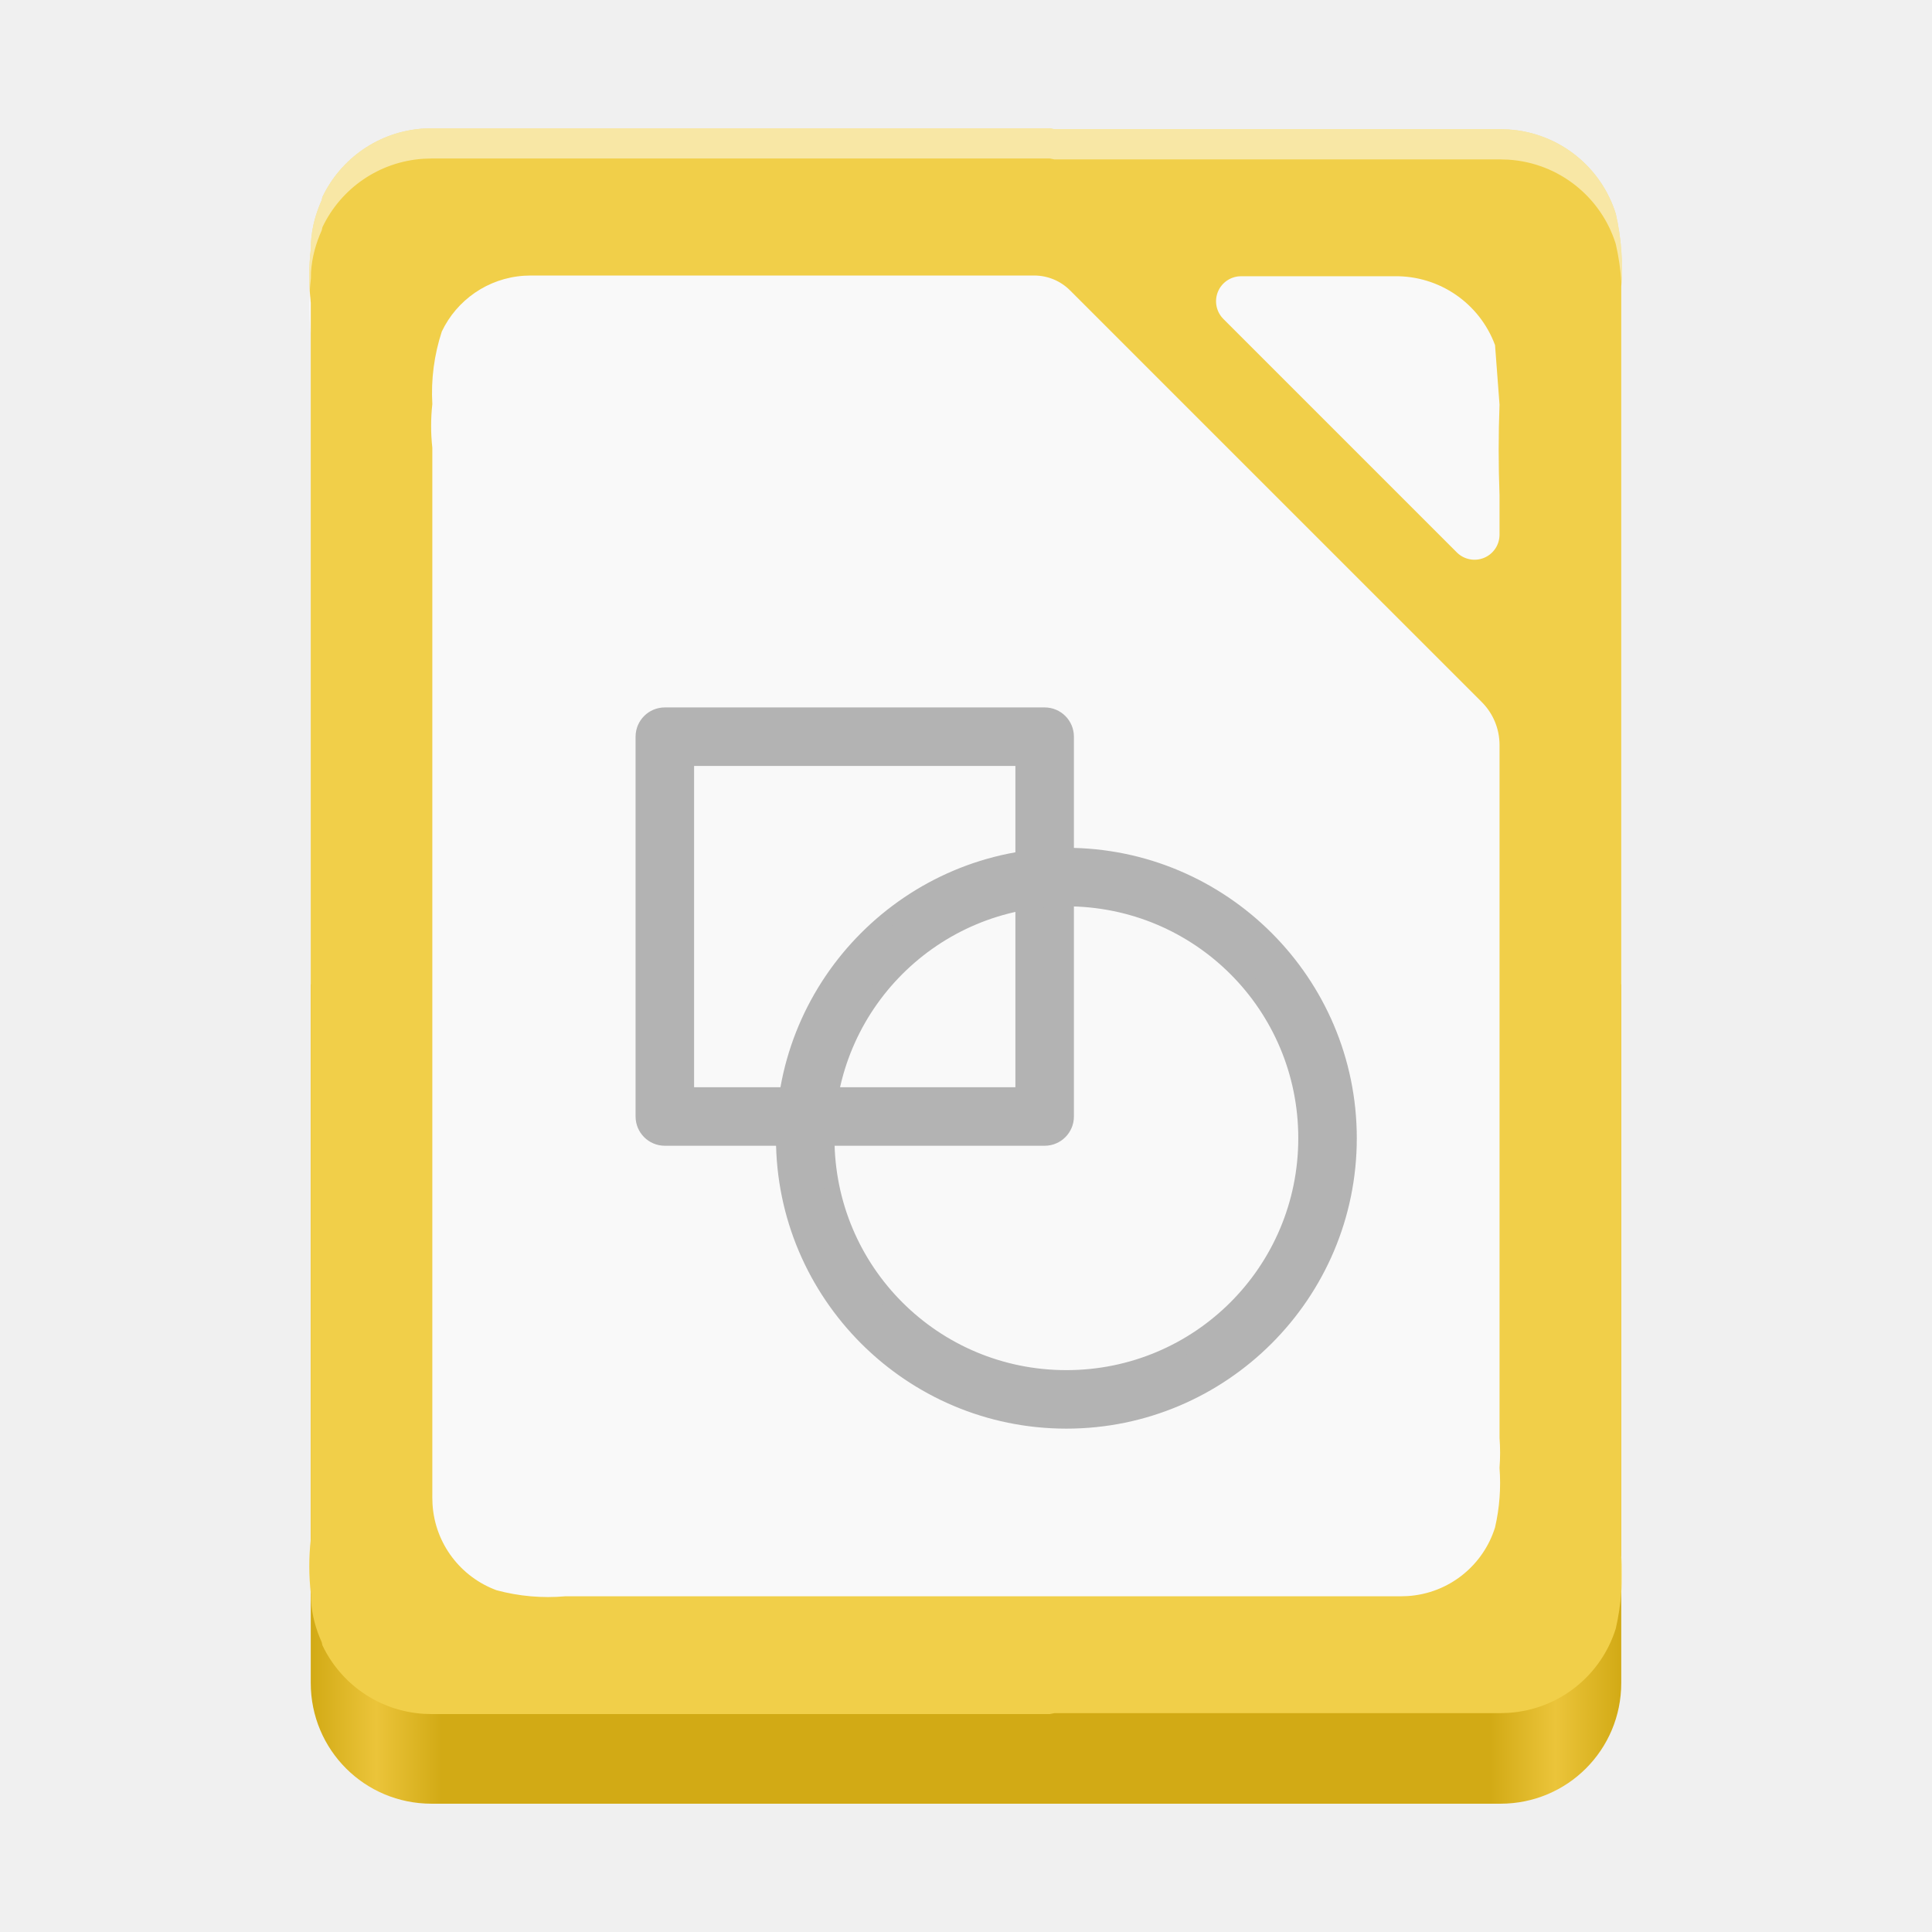
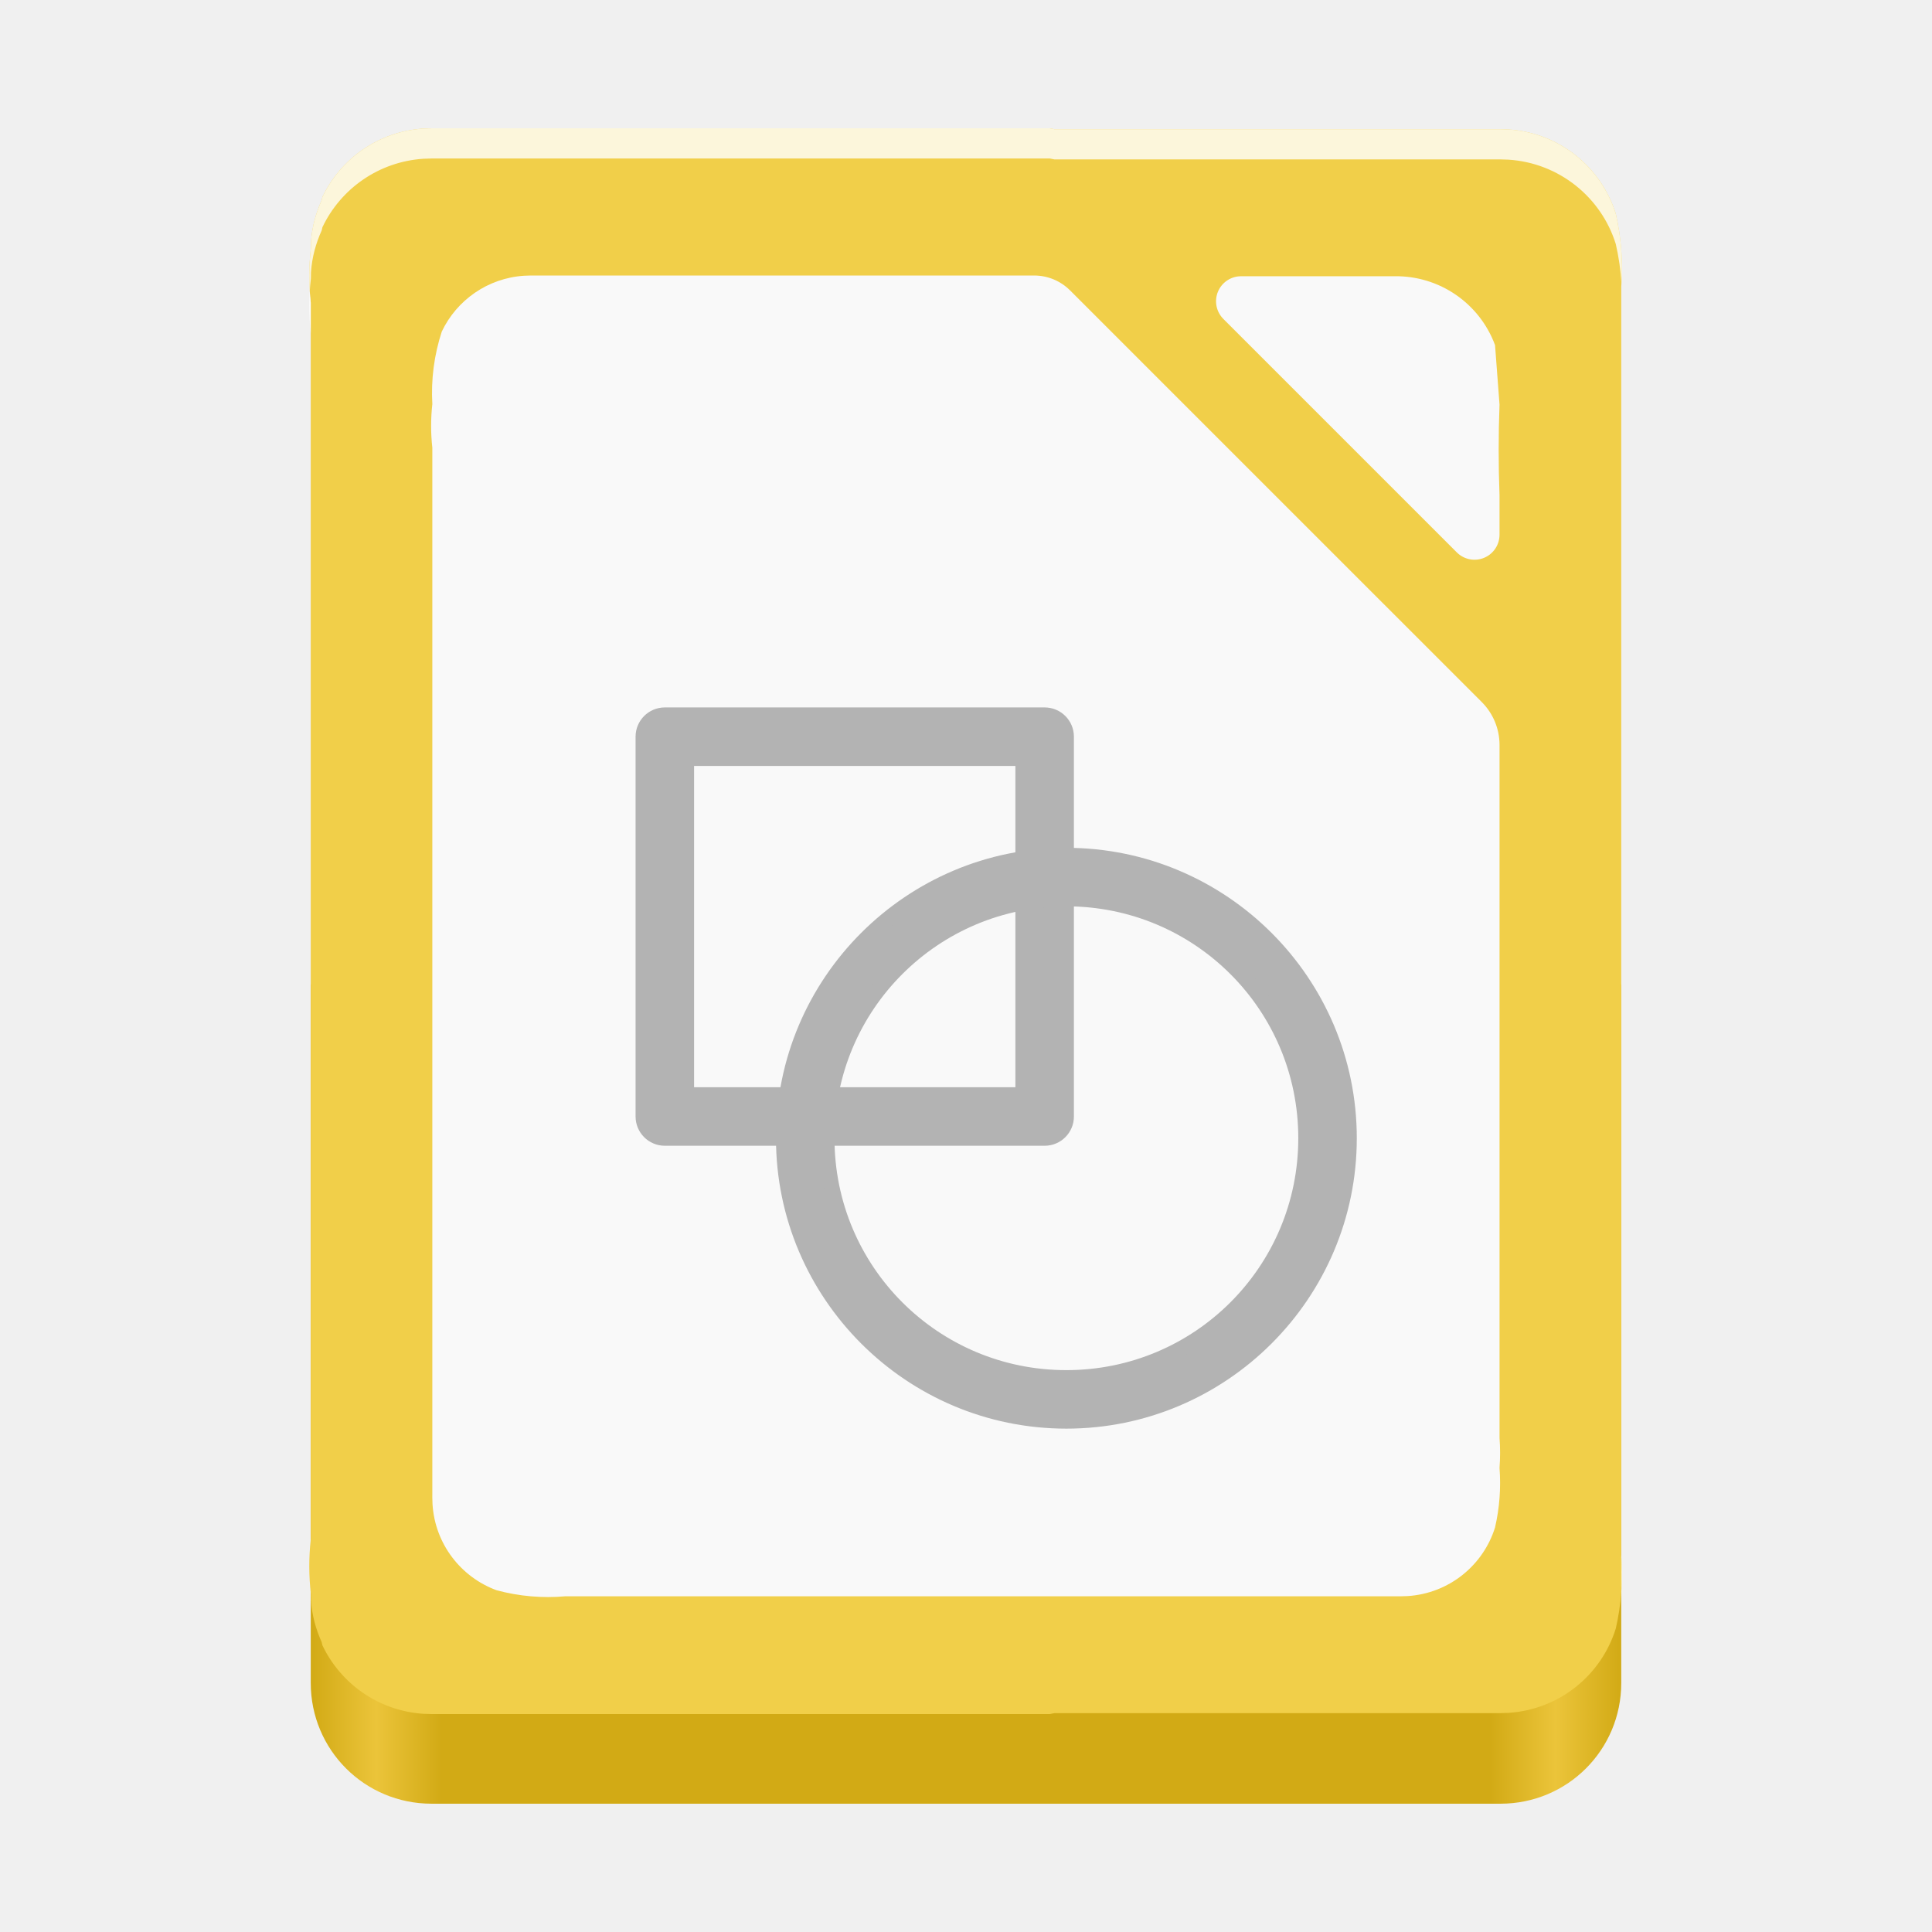
<svg xmlns="http://www.w3.org/2000/svg" xmlns:xlink="http://www.w3.org/1999/xlink" width="128" height="128" viewBox="0 0 128 128" version="1.1" id="svg5">
  <defs id="defs2">
    <linearGradient y2="236" x2="96" y1="236" x1="32" gradientTransform="translate(604.8168,170.5864)" gradientUnits="userSpaceOnUse" id="linearGradient1099" xlink:href="#linearGradient1036" />
    <linearGradient id="linearGradient1036">
      <stop id="stop1032" offset="0" style="stop-color:#d5d3cf;stop-opacity:1;" />
      <stop id="stop1034" offset="1" style="stop-color:#f6f5f4;stop-opacity:1" />
    </linearGradient>
    <radialGradient r="32" fy="-76" fx="-244" cy="-76" cx="-244" gradientTransform="matrix(0.8833333,0,0,0.8833333,-460.3502,463.1197)" gradientUnits="userSpaceOnUse" id="radialGradient1103" xlink:href="#linearGradient1069" />
    <linearGradient id="linearGradient1069">
      <stop id="stop1065" offset="0" style="stop-color:#d5d3cf;stop-opacity:1" />
      <stop id="stop1067-1" offset="1" style="stop-color:#949390;stop-opacity:1" />
    </linearGradient>
    <linearGradient gradientUnits="userSpaceOnUse" y2="232" x2="64" y1="262.5" x1="64" id="linearGradient1027" xlink:href="#linearGradient1025" gradientTransform="translate(-470.5864,432.8168)" />
    <linearGradient id="linearGradient1025">
      <stop id="stop1021" offset="0" style="stop-color:#9a9996;stop-opacity:1" />
      <stop id="stop1023" offset="1" style="stop-color:#77767b;stop-opacity:1" />
    </linearGradient>
    <clipPath clipPathUnits="userSpaceOnUse" id="clipPath1609-7">
      <path id="path1611-5" d="m 252,116 28,-28 v -8 h -36 v 36 z" style="fill:#e74747;stroke:none;stroke-width:0.25px;stroke-linecap:butt;stroke-linejoin:miter;stroke-opacity:1" />
    </clipPath>
    <linearGradient id="linearGradient8241">
      <stop style="stop-color:#d2aa15;stop-opacity:1;" offset="0" id="stop8237" />
      <stop style="stop-color:#ebc43a;stop-opacity:1;" offset="0.05" id="stop9349" />
      <stop style="stop-color:#d2aa15;stop-opacity:1;" offset="0.1" id="stop21746" />
      <stop style="stop-color:#d2aa15;stop-opacity:1;" offset="0.9" id="stop21940" />
      <stop style="stop-color:#ebc43a;stop-opacity:1;" offset="0.95" id="stop9351" />
      <stop style="stop-color:#d2aa15;stop-opacity:1;" offset="1" id="stop8239" />
    </linearGradient>
    <radialGradient r="32" fy="-76" fx="-244" cy="-76" cx="-244" gradientTransform="matrix(0.8833333,0,0,0.8833333,-460.3502,463.1197)" gradientUnits="userSpaceOnUse" id="radialGradient1103-5" xlink:href="#linearGradient1069" />
    <clipPath clipPathUnits="userSpaceOnUse" id="clipPath1609-7-7">
      <path id="path1611-5-0" d="m 252,116 28,-28 v -8 h -36 v 36 z" style="fill:#e74747;stroke:none;stroke-width:0.25px;stroke-linecap:butt;stroke-linejoin:miter;stroke-opacity:1" />
    </clipPath>
    <clipPath clipPathUnits="userSpaceOnUse" id="clipPath744">
      <rect style="fill:#1e88e5;fill-opacity:1;stroke-width:0.265" id="rect746" width="541.867" height="541.867" x="0" y="1.5987212e-14" rx="79.375" ry="79.375" />
    </clipPath>
    <clipPath clipPathUnits="userSpaceOnUse" id="clipPath62">
      <rect style="fill:#1e88e5;fill-opacity:1;stroke-width:0.265" id="rect64" width="541.867" height="541.867" x="2.2507105e-05" y="-0.422" rx="79.375" ry="79.375" />
    </clipPath>
    <linearGradient xlink:href="#linearGradient8241" id="linearGradient8243" x1="11.5" y1="120.5" x2="116.5" y2="120.5" gradientUnits="userSpaceOnUse" gradientTransform="matrix(0.8268888,0,0,1,11.07911,-1)" />
    <radialGradient r="32" fy="-76" fx="-244" cy="-76" cx="-244" gradientTransform="matrix(0.8833333,0,0,0.8833333,-460.3502,463.1197)" gradientUnits="userSpaceOnUse" id="radialGradient1103-6" xlink:href="#linearGradient1069" />
    <clipPath clipPathUnits="userSpaceOnUse" id="clipPath1609-7-2">
      <path id="path1611-5-3" d="m 252,116 28,-28 v -8 h -36 v 36 z" style="fill:#e74747;stroke:none;stroke-width:0.25px;stroke-linecap:butt;stroke-linejoin:miter;stroke-opacity:1" />
    </clipPath>
    <clipPath clipPathUnits="userSpaceOnUse" id="clipPath966">
      <rect style="fill:#999999;fill-opacity:1;stroke-width:0.265" id="rect968" width="541.867" height="541.867" x="0" y="-2.8421709e-14" rx="79.375" ry="79.375" />
    </clipPath>
    <clipPath clipPathUnits="userSpaceOnUse" id="clipPath402">
      <rect style="fill:#999999;fill-opacity:1;stroke-width:0.265" id="rect404" width="541.867" height="541.867" x="1.5908203e-05" y="1.5908203e-05" rx="79.375" ry="79.375" />
    </clipPath>
    <clipPath clipPathUnits="userSpaceOnUse" id="clipPath2739">
      <rect style="fill:#999999;fill-opacity:1;stroke-width:0.265" id="rect2741" width="541.867" height="541.867" x="-7.8515623e-06" y="1.863" rx="79.375" ry="79.375" />
    </clipPath>
  </defs>
  <g id="layer2">
    <path id="rect440" style="fill:url(#linearGradient8243);fill-opacity:1;stroke-width:0.909" d="M 20.588,65.211 V 111.5 c 0,4.432 3.568,8 8,8 h 70.824 c 4.432,0 8,-3.568 8,-8 V 65.211 Z" />
    <path id="rect388" style="fill:#f1cf49;fill-opacity:1;stroke-width:0.909" d="M 29.115 8.5 A 16.391 16.391 0 0 0 28.061 8.518 C 25.091 8.709 22.573 10.506 21.361 13.055 A 16.01 16.01 0 0 0 21.314 13.264 C 20.927 14.12 20.669 15.046 20.605 16.033 A 16.391 16.391 0 0 0 20.598 16.449 A 16.01 16.01 0 0 0 20.588 20.061 L 20.588 102.002 A 16.01 16.01 0 0 0 20.598 105.611 A 16.391 16.391 0 0 0 20.605 106.027 C 20.669 107.015 20.927 107.943 21.314 108.799 A 16.01 16.01 0 0 0 21.361 109.006 C 22.573 111.554 25.091 113.353 28.061 113.545 A 16.391 16.391 0 0 0 29.115 113.561 L 69.555 113.561 A 4.121 4.121 0 0 0 69.859 113.5 L 98.885 113.5 A 16.391 16.391 0 0 0 99.939 113.482 C 103.302 113.266 106.085 110.992 107.049 107.898 A 16.098 16.098 0 0 0 107.412 103.066 L 107.412 75.367 L 107.412 46.693 L 107.412 18.996 A 16.098 16.098 0 0 0 107.049 14.164 C 106.085 11.071 103.302 8.795 99.939 8.578 A 16.391 16.391 0 0 0 98.885 8.561 L 69.857 8.561 A 4.121 4.121 0 0 0 69.555 8.5 L 29.115 8.5 z " />
    <path id="path5290" style="fill:#f9f9f9;fill-opacity:1;stroke-width:0.741" d="M 35.588 18.254 A 13.348 13.348 0 0 0 34.729 18.268 C 32.31 18.424 30.258 19.888 29.271 21.963 A 13.037 13.037 0 0 0 28.643 26.773 A 13.037 13.037 0 0 0 28.643 29.666 L 28.643 96.814 L 28.643 98.814 A 13.348 13.348 0 0 0 28.656 99.674 C 28.826 102.299 30.538 104.489 32.898 105.357 A 13.079 13.079 0 0 0 37.465 105.758 L 92.402 105.758 A 13.348 13.348 0 0 0 93.262 105.744 C 96 105.568 98.266 103.714 99.051 101.195 A 13.108 13.108 0 0 0 99.348 97.262 L 99.348 97.24 A 13.108 13.108 0 0 0 99.348 95.262 L 99.348 51.355 L 99.348 49.355 A 4.02 4.02 0 0 0 98.17 46.512 L 70.891 19.236 A 3.356 3.356 0 0 0 68.518 18.254 L 35.588 18.254 z " />
    <path id="path1238" style="fill:#f9f9f9;fill-opacity:1;stroke-width:0.741" d="m 81.051,21.131 15.468,15.468 a 1.657,1.657 157.5 0 0 2.828,-1.172 v -2.629 a 79.164,79.164 90 0 1 0,-5.979 v -0.021 c -0.297,-3.934 -0.297,-3.934 -0.297,-3.934 a 6.987,6.987 16.922 0 0 -6.648,-4.562 H 82.223 a 1.657,1.657 112.5 0 0 -1.172,2.828 z" />
    <g id="g2588" transform="matrix(1.150577,0,0,1.150577,-4.996443,-0.2674247)" style="stroke:#b3b3b3;stroke-width:0.869;stroke-dasharray:none;stroke-opacity:1;fill:#b3b3b3;fill-opacity:1">
      <path style="color:#000000;stroke:#b3b3b3;stroke-width:0.869;stroke-linejoin:round;stroke-dasharray:none;stroke-opacity:1;fill:#b3b3b3;fill-opacity:1" d="m 42.625,41.402 a 1.25,1.25 0 0 0 -1.25,1.25 v 21.871 a 1.25,1.25 0 0 0 1.25,1.25 h 21.871 a 1.25,1.25 0 0 0 1.25,-1.25 V 42.652 a 1.25,1.25 0 0 0 -1.25,-1.25 z m 1.25,2.5 H 63.246 V 63.273 H 43.875 Z" id="rect2151" />
      <path style="color:#000000;stroke:#b3b3b3;stroke-width:0.869;stroke-linejoin:round;stroke-dasharray:none;stroke-opacity:1;fill:#b3b3b3;fill-opacity:1" d="m 65.746,49.486 c -8.981,0 -16.287,7.306 -16.287,16.287 0,8.981 7.306,16.289 16.287,16.289 8.981,0 16.289,-7.308 16.289,-16.289 0,-8.981 -7.308,-16.287 -16.289,-16.287 z m 0,2.5 c 7.63,0 13.789,6.157 13.789,13.787 0,7.63 -6.159,13.789 -13.789,13.789 -7.63,0 -13.787,-6.159 -13.787,-13.789 0,-7.63 6.157,-13.787 13.787,-13.787 z" id="path2205" />
    </g>
-     <path id="path343" style="fill:#ffffff;fill-opacity:0.504;stroke-width:0.909" d="M 29.115 8.5 A 16.391 16.391 0 0 0 28.061 8.518 C 25.091 8.709 22.573 10.506 21.361 13.055 A 16.01 16.01 0 0 0 21.314 13.264 C 20.927 14.12 20.669 15.046 20.605 16.033 A 16.391 16.391 0 0 0 20.598 16.449 A 16.01 16.01 0 0 0 20.588 20.061 L 20.588 22.061 A 16.01 16.01 0 0 1 20.598 18.449 A 16.391 16.391 0 0 1 20.605 18.033 C 20.669 17.046 20.927 16.12 21.314 15.264 A 16.01 16.01 0 0 1 21.361 15.055 C 22.573 12.506 25.091 10.709 28.061 10.518 A 16.391 16.391 0 0 1 29.115 10.5 L 69.555 10.5 A 4.121 4.121 0 0 1 69.857 10.561 L 98.885 10.561 A 16.391 16.391 0 0 1 99.939 10.578 C 103.302 10.795 106.085 13.071 107.049 16.164 A 16.098 16.098 0 0 1 107.428 18.781 A 16.098 16.098 0 0 0 107.049 14.164 C 106.085 11.071 103.302 8.795 99.939 8.578 A 16.391 16.391 0 0 0 98.885 8.561 L 69.857 8.561 A 4.121 4.121 0 0 0 69.555 8.5 L 29.115 8.5 z M 107.412 103.066 L 107.412 105.066 A 16.098 16.098 0 0 1 107.428 105.277 A 16.098 16.098 0 0 0 107.412 103.066 z " />
+     <path id="path343" style="fill:#ffffff;fill-opacity:0.803;stroke-width:0.909" d="M 29.115 8.5 A 16.391 16.391 0 0 0 28.061 8.518 C 25.091 8.709 22.573 10.506 21.361 13.055 A 16.01 16.01 0 0 0 21.314 13.264 C 20.927 14.12 20.669 15.046 20.605 16.033 A 16.391 16.391 0 0 0 20.598 16.449 A 16.01 16.01 0 0 0 20.588 20.061 L 20.588 22.061 A 16.01 16.01 0 0 1 20.598 18.449 A 16.391 16.391 0 0 1 20.605 18.033 C 20.669 17.046 20.927 16.12 21.314 15.264 A 16.01 16.01 0 0 1 21.361 15.055 C 22.573 12.506 25.091 10.709 28.061 10.518 A 16.391 16.391 0 0 1 29.115 10.5 L 69.555 10.5 A 4.121 4.121 0 0 1 69.857 10.561 L 98.885 10.561 A 16.391 16.391 0 0 1 99.939 10.578 C 103.302 10.795 106.085 13.071 107.049 16.164 A 16.098 16.098 0 0 1 107.428 18.781 A 16.098 16.098 0 0 0 107.049 14.164 C 106.085 11.071 103.302 8.795 99.939 8.578 A 16.391 16.391 0 0 0 98.885 8.561 L 69.857 8.561 A 4.121 4.121 0 0 0 69.555 8.5 L 29.115 8.5 z M 107.412 103.066 L 107.412 105.066 A 16.098 16.098 0 0 1 107.428 105.277 A 16.098 16.098 0 0 0 107.412 103.066 z " />
  </g>
</svg>
